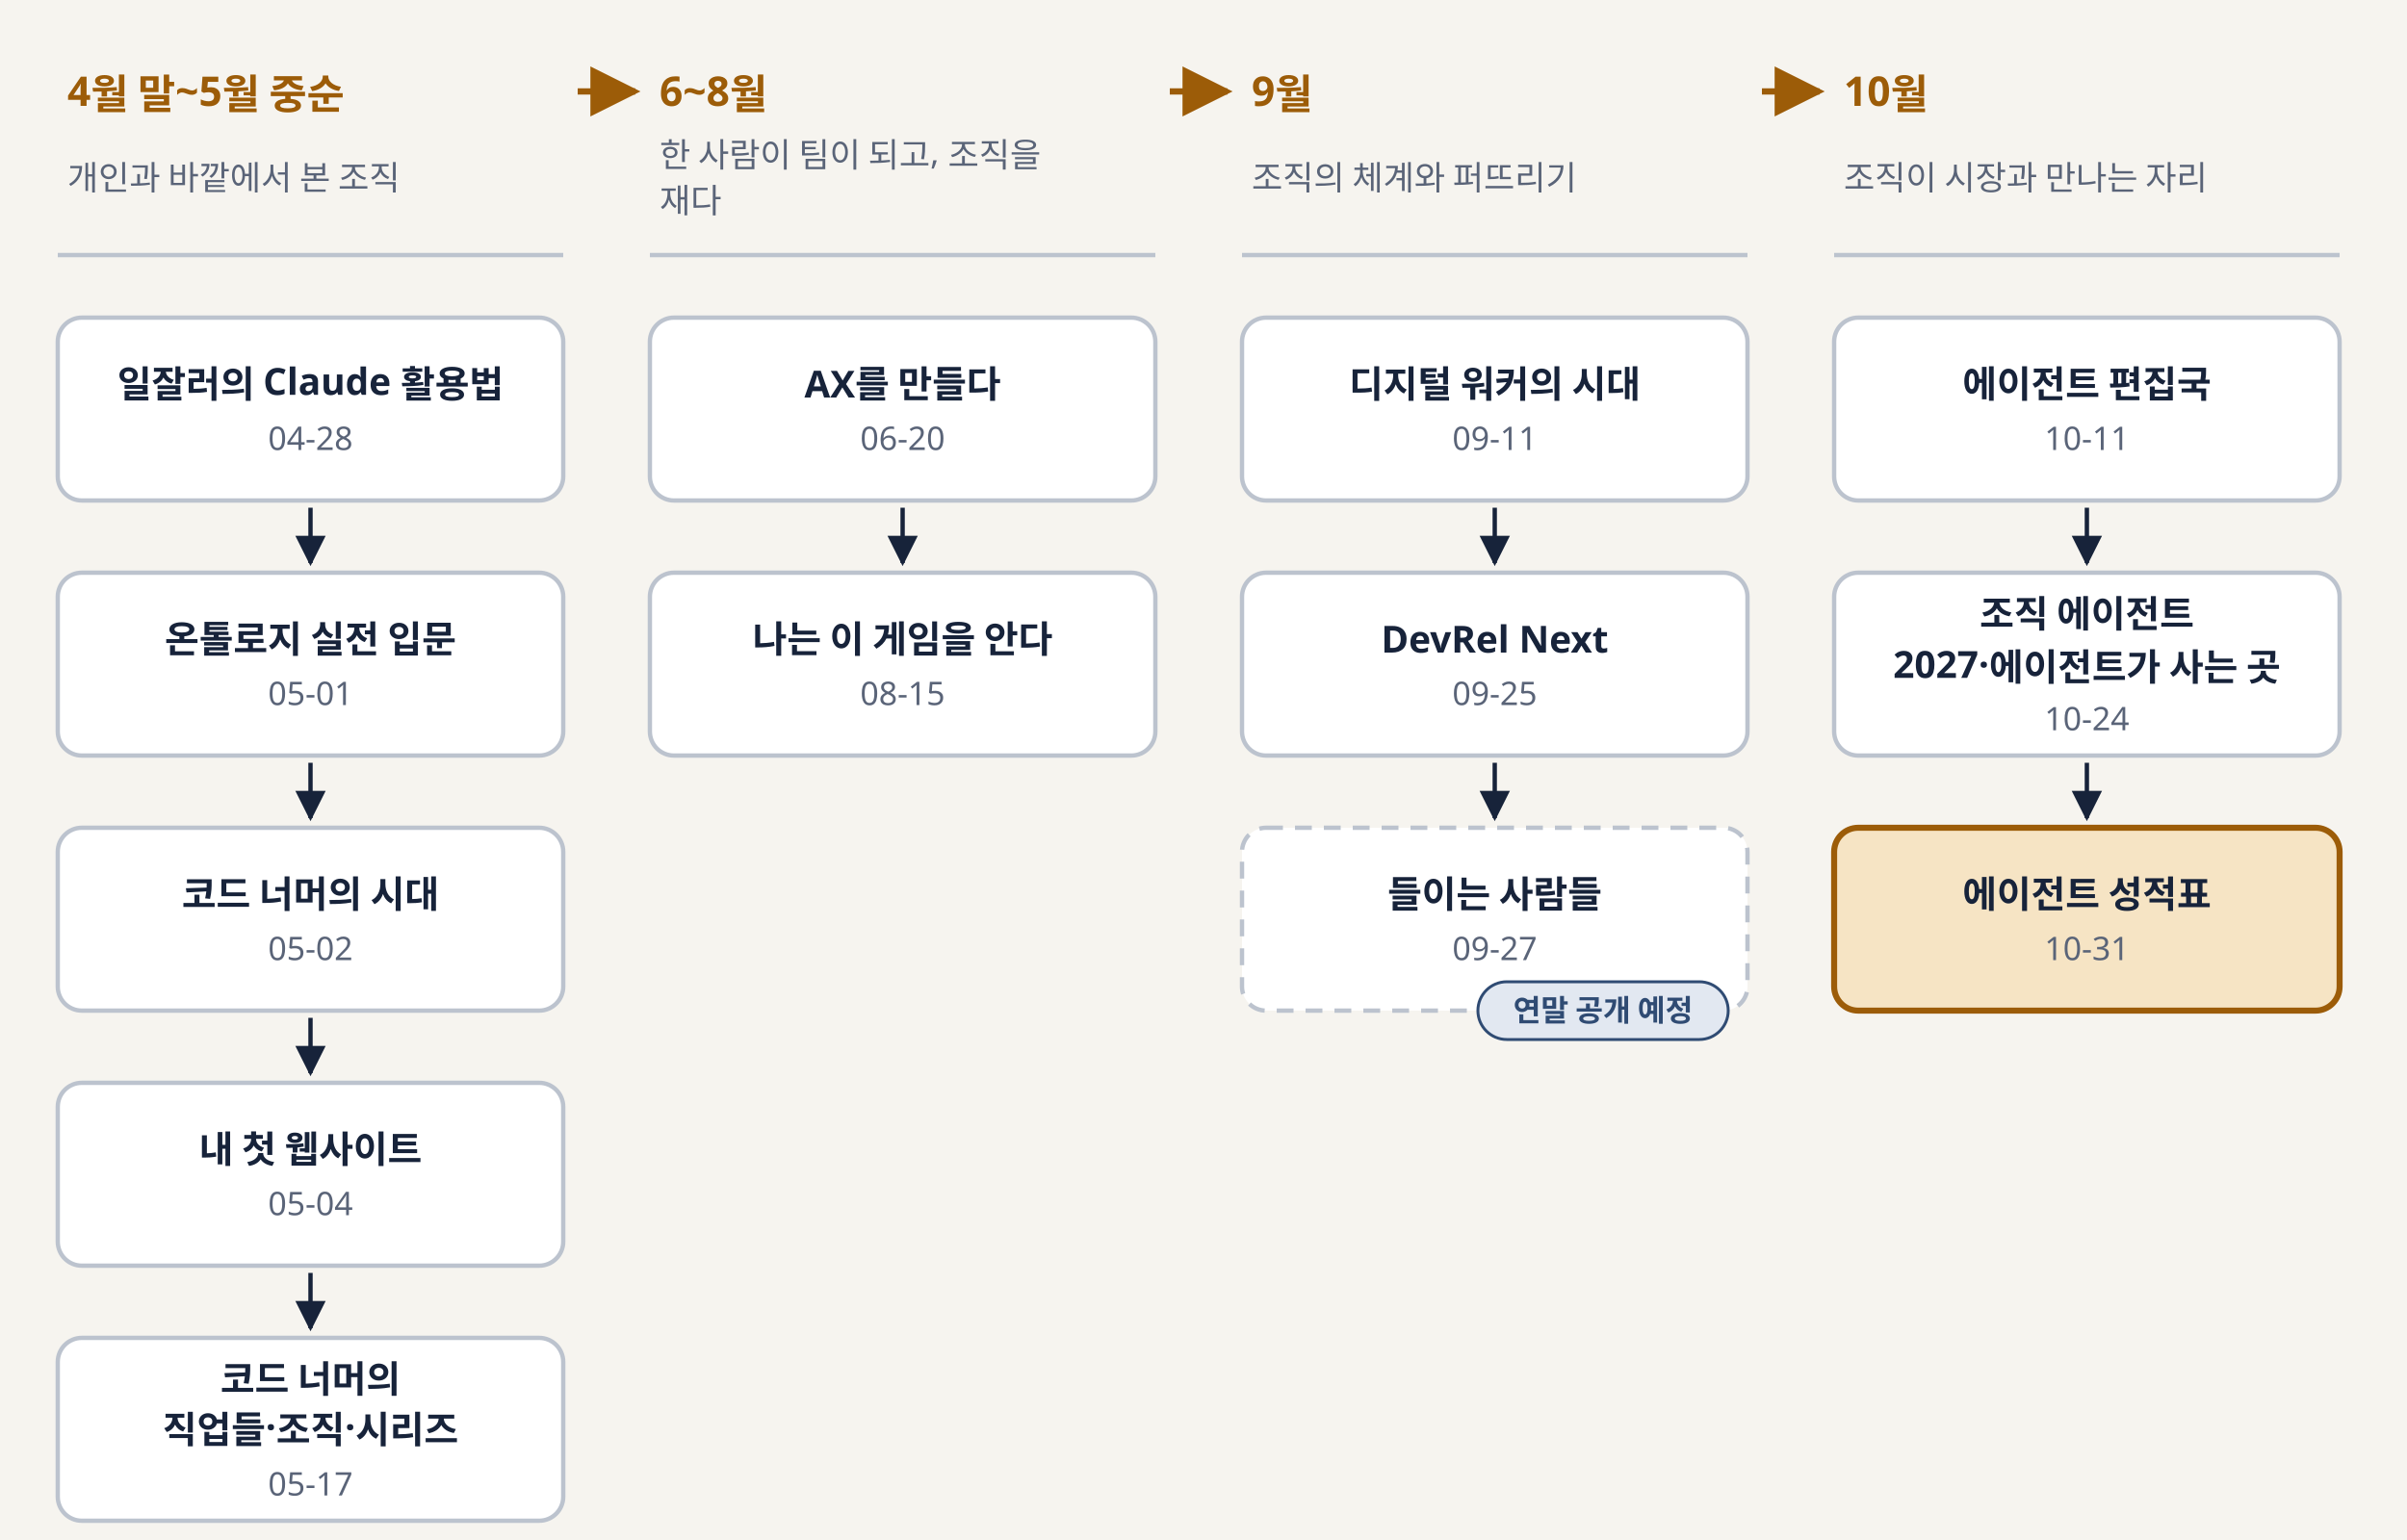
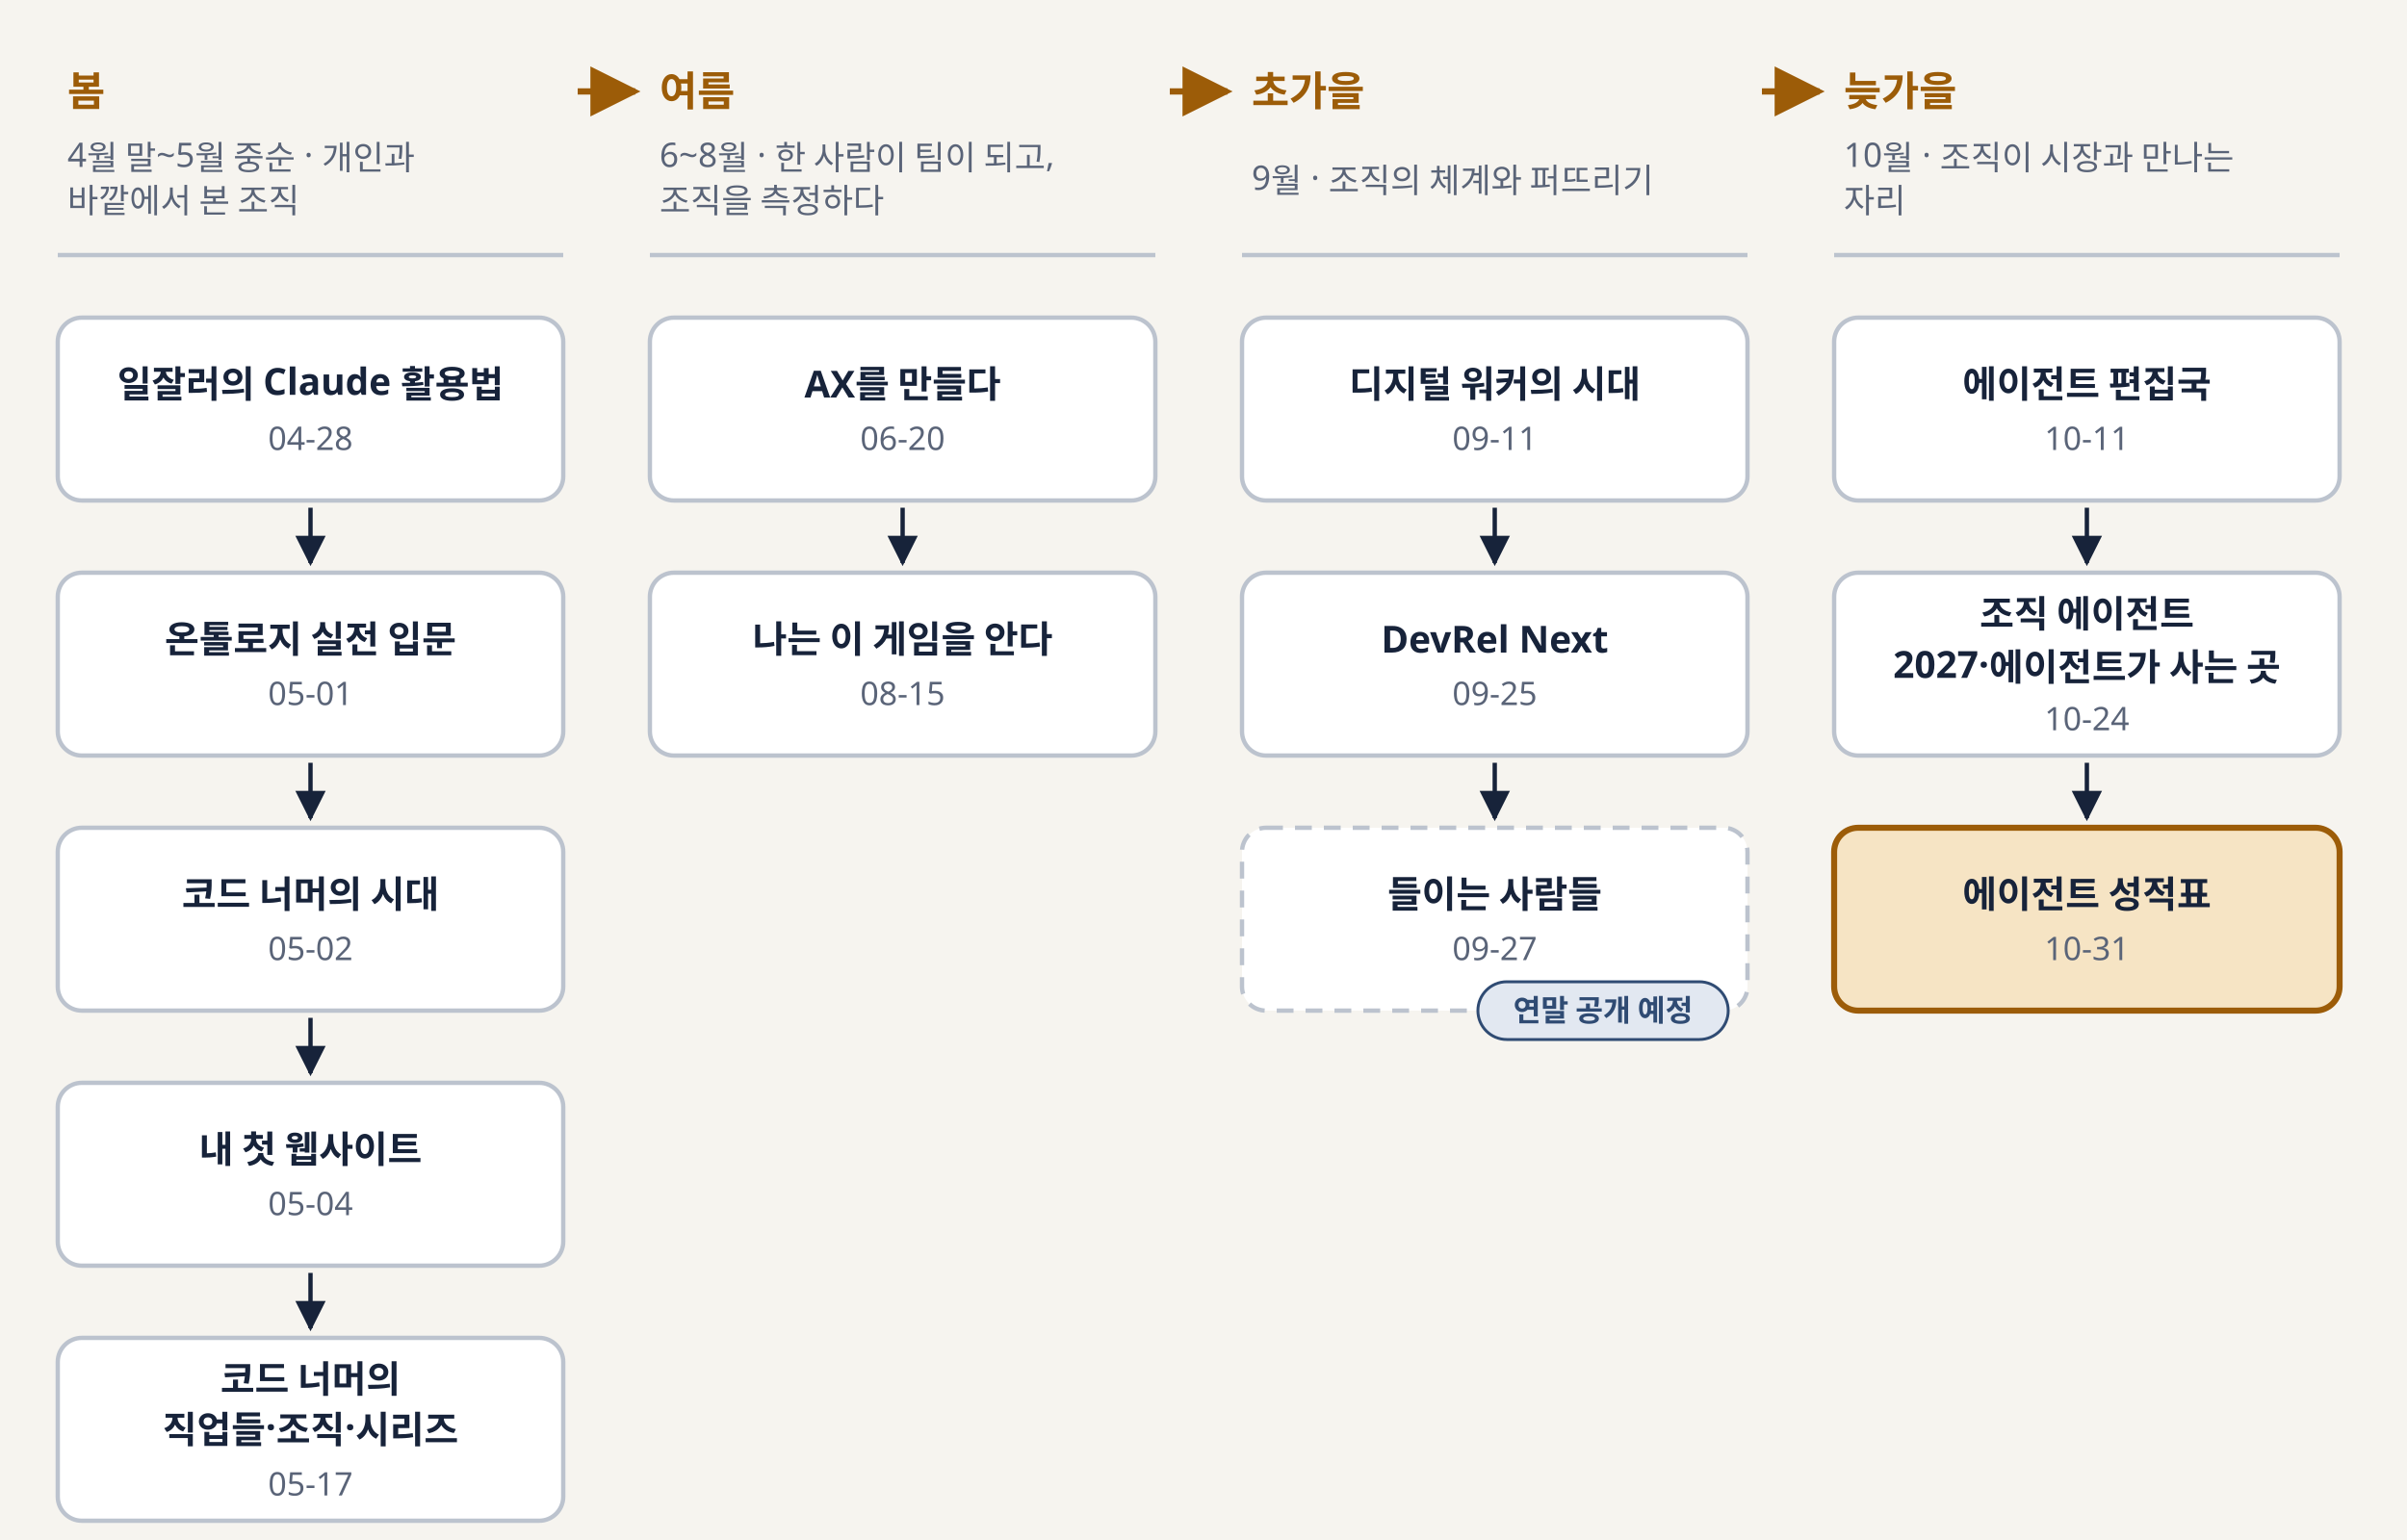
<svg xmlns="http://www.w3.org/2000/svg" viewBox="0 0 1000 640" role="img" aria-label="책이 나온 순서와 다루는 크기: 개인, 팀, 조직, 조직과 시장" font-family="Pretendard,'Apple SD Gothic Neo','Noto Sans KR',sans-serif">
  <defs>
    <marker id="mi" viewBox="0 0 10 10" refX="9" refY="5" markerWidth="7" markerHeight="7" orient="auto-start-reverse">
      <path d="M0,0L10,5L0,10z" fill="#17233A" />
    </marker>
    <marker id="mc" viewBox="0 0 10 10" refX="9" refY="5" markerWidth="8" markerHeight="8" orient="auto-start-reverse">
      <path d="M0,0L10,5L0,10z" fill="#9C5C08" />
    </marker>
  </defs>
  <rect width="1000" height="640" fill="#F6F4EF" />
  <text fill="#9C5C08" font-size="17" font-weight="700" text-anchor="start" dominant-baseline="middle">
-     <tspan x="28.0" y="38.0">4월 말~5월 중순</tspan>
+     <tspan x="28.0" y="38.0">봄</tspan>
  </text>
  <text fill="#5A6478" font-size="14" font-weight="400" text-anchor="start" dominant-baseline="middle">
-     <tspan x="28.0" y="74.0">개인과 바깥에서 본 조직</tspan>
+     <tspan x="28.0" y="64.5">4월 말~5월 중순 · 개인과</tspan>
+     <tspan x="28.0" y="83.5">바깥에서 본 조직</tspan>
  </text>
  <line x1="24" y1="106" x2="234" y2="106" stroke="#BCC3CE" stroke-width="1.8" />
  <path d="M240.0,38.0 L264.0,38.0" fill="none" stroke="#9C5C08" stroke-width="2.6" marker-end="url(#mc)" />
  <rect x="24.0" y="132.0" width="210.0" height="76.0" rx="10" fill="#FFFFFF" stroke="#BCC3CE" stroke-width="1.8" />
  <text x="129.0" y="165.2" fill="#17233A" font-size="15.5" font-weight="700" text-anchor="middle">일잘러의 Claude 활용법</text>
  <text x="129.0" y="187.0" fill="#5A6478" font-size="13.5" font-weight="400" text-anchor="middle">04-28</text>
  <path d="M129.0,211.0 L129.0,234.0" fill="none" stroke="#17233A" stroke-width="1.8" marker-end="url(#mi)" />
  <rect x="24.0" y="238.0" width="210.0" height="76.0" rx="10" fill="#FFFFFF" stroke="#BCC3CE" stroke-width="1.8" />
  <text x="129.0" y="271.2" fill="#17233A" font-size="15.5" font-weight="700" text-anchor="middle">온톨로지 실전 입문</text>
  <text x="129.0" y="293.0" fill="#5A6478" font-size="13.5" font-weight="400" text-anchor="middle">05-01</text>
  <path d="M129.0,317.0 L129.0,340.0" fill="none" stroke="#17233A" stroke-width="1.8" marker-end="url(#mi)" />
  <rect x="24.0" y="344.0" width="210.0" height="76.0" rx="10" fill="#FFFFFF" stroke="#BCC3CE" stroke-width="1.8" />
  <text x="129.0" y="377.2" fill="#17233A" font-size="15.5" font-weight="700" text-anchor="middle">코드 너머의 시대</text>
  <text x="129.0" y="399.0" fill="#5A6478" font-size="13.5" font-weight="400" text-anchor="middle">05-02</text>
  <path d="M129.0,423.0 L129.0,446.0" fill="none" stroke="#17233A" stroke-width="1.8" marker-end="url(#mi)" />
  <rect x="24.0" y="450.0" width="210.0" height="76.0" rx="10" fill="#FFFFFF" stroke="#BCC3CE" stroke-width="1.8" />
  <text x="129.0" y="483.2" fill="#17233A" font-size="15.5" font-weight="700" text-anchor="middle">내 첫 웹사이트</text>
  <text x="129.0" y="505.0" fill="#5A6478" font-size="13.5" font-weight="400" text-anchor="middle">05-04</text>
  <path d="M129.0,529.0 L129.0,552.0" fill="none" stroke="#17233A" stroke-width="1.8" marker-end="url(#mi)" />
  <rect x="24.0" y="556.0" width="210.0" height="76.0" rx="10" fill="#FFFFFF" stroke="#BCC3CE" stroke-width="1.8" />
  <text x="129.0" y="578.7" fill="#17233A" font-size="15.5" font-weight="700" text-anchor="middle">코드 너머의</text>
  <text x="129.0" y="599.7" fill="#17233A" font-size="15.5" font-weight="700" text-anchor="middle">직업들·조직·시리즈</text>
  <text x="129.0" y="621.5" fill="#5A6478" font-size="13.5" font-weight="400" text-anchor="middle">05-17</text>
  <text fill="#9C5C08" font-size="17" font-weight="700" text-anchor="start" dominant-baseline="middle">
-     <tspan x="274.0" y="38.0">6~8월</tspan>
+     <tspan x="274.0" y="38.0">여름</tspan>
  </text>
  <text fill="#5A6478" font-size="14" font-weight="400" text-anchor="start" dominant-baseline="middle">
-     <tspan x="274.0" y="64.5">한 사람이 팀이 되고, 조직을</tspan>
-     <tspan x="274.0" y="83.5">재다</tspan>
+     <tspan x="274.0" y="64.5">6~8월 · 한 사람이 팀이 되고,</tspan>
+     <tspan x="274.0" y="83.5">조직을 측정하다</tspan>
  </text>
  <line x1="270" y1="106" x2="480" y2="106" stroke="#BCC3CE" stroke-width="1.8" />
  <path d="M486.0,38.0 L510.0,38.0" fill="none" stroke="#9C5C08" stroke-width="2.6" marker-end="url(#mc)" />
  <rect x="270.0" y="132.0" width="210.0" height="76.0" rx="10" fill="#FFFFFF" stroke="#BCC3CE" stroke-width="1.8" />
  <text x="375.0" y="165.2" fill="#17233A" font-size="15.5" font-weight="700" text-anchor="middle">AX를 만들다</text>
  <text x="375.0" y="187.0" fill="#5A6478" font-size="13.5" font-weight="400" text-anchor="middle">06-20</text>
  <path d="M375.0,211.0 L375.0,234.0" fill="none" stroke="#17233A" stroke-width="1.8" marker-end="url(#mi)" />
  <rect x="270.0" y="238.0" width="210.0" height="76.0" rx="10" fill="#FFFFFF" stroke="#BCC3CE" stroke-width="1.8" />
  <text x="375.0" y="271.2" fill="#17233A" font-size="15.5" font-weight="700" text-anchor="middle">나는 이 게임을 안다</text>
  <text x="375.0" y="293.0" fill="#5A6478" font-size="13.5" font-weight="400" text-anchor="middle">08-15</text>
  <text fill="#9C5C08" font-size="17" font-weight="700" text-anchor="start" dominant-baseline="middle">
-     <tspan x="520.0" y="38.0">9월</tspan>
+     <tspan x="520.0" y="38.0">초가을</tspan>
  </text>
  <text fill="#5A6478" font-size="14" font-weight="400" text-anchor="start" dominant-baseline="middle">
-     <tspan x="520.0" y="74.0">조직의 체계와 퍼뜨리기</tspan>
+     <tspan x="520.0" y="74.0">9월 · 조직의 체계와 퍼뜨리기</tspan>
  </text>
  <line x1="516" y1="106" x2="726" y2="106" stroke="#BCC3CE" stroke-width="1.8" />
  <path d="M732.0,38.0 L756.0,38.0" fill="none" stroke="#9C5C08" stroke-width="2.6" marker-end="url(#mc)" />
  <rect x="516.0" y="132.0" width="210.0" height="76.0" rx="10" fill="#FFFFFF" stroke="#BCC3CE" stroke-width="1.8" />
  <text x="621.0" y="165.2" fill="#17233A" font-size="15.5" font-weight="700" text-anchor="middle">디지털 워커의 시대</text>
  <text x="621.0" y="187.0" fill="#5A6478" font-size="13.5" font-weight="400" text-anchor="middle">09-11</text>
  <path d="M621.0,211.0 L621.0,234.0" fill="none" stroke="#17233A" stroke-width="1.8" marker-end="url(#mi)" />
  <rect x="516.0" y="238.0" width="210.0" height="76.0" rx="10" fill="#FFFFFF" stroke="#BCC3CE" stroke-width="1.8" />
  <text x="621.0" y="271.2" fill="#17233A" font-size="15.5" font-weight="700" text-anchor="middle">DevRel Next</text>
  <text x="621.0" y="293.0" fill="#5A6478" font-size="13.5" font-weight="400" text-anchor="middle">09-25</text>
  <path d="M621.0,317.0 L621.0,340.0" fill="none" stroke="#17233A" stroke-width="1.8" marker-end="url(#mi)" />
  <rect x="516.0" y="344.0" width="210.0" height="76.0" rx="10" fill="#FFFFFF" stroke="#BCC3CE" stroke-width="1.8" stroke-dasharray="7 5" />
  <text x="621.0" y="377.2" fill="#17233A" font-size="15.5" font-weight="700" text-anchor="middle">들이는 사람들</text>
  <text x="621.0" y="399.0" fill="#5A6478" font-size="13.5" font-weight="400" text-anchor="middle">09-27</text>
  <rect x="614" y="408" width="104" height="24" rx="12" fill="#E2E8F1" stroke="#2F4B73" stroke-width="1.2" />
  <text fill="#2F4B73" font-size="12.5" font-weight="700" text-anchor="middle" dominant-baseline="middle">
    <tspan x="666.0" y="420.0">연말 공개 예정</tspan>
  </text>
  <text fill="#9C5C08" font-size="17" font-weight="700" text-anchor="start" dominant-baseline="middle">
-     <tspan x="766.0" y="38.0">10월</tspan>
+     <tspan x="766.0" y="38.0">늦가을</tspan>
  </text>
  <text fill="#5A6478" font-size="14" font-weight="400" text-anchor="start" dominant-baseline="middle">
-     <tspan x="766.0" y="74.0">조직이 시장과 만나는 자리</tspan>
+     <tspan x="766.0" y="64.5">10월 · 조직이 시장과 만나는</tspan>
+     <tspan x="766.0" y="83.5">자리</tspan>
  </text>
  <line x1="762" y1="106" x2="972" y2="106" stroke="#BCC3CE" stroke-width="1.8" />
  <rect x="762.0" y="132.0" width="210.0" height="76.0" rx="10" fill="#FFFFFF" stroke="#BCC3CE" stroke-width="1.8" />
  <text x="867.0" y="165.2" fill="#17233A" font-size="15.5" font-weight="700" text-anchor="middle">에이전트 편집국</text>
  <text x="867.0" y="187.0" fill="#5A6478" font-size="13.5" font-weight="400" text-anchor="middle">10-11</text>
  <path d="M867.0,211.0 L867.0,234.0" fill="none" stroke="#17233A" stroke-width="1.8" marker-end="url(#mi)" />
  <rect x="762.0" y="238.0" width="210.0" height="76.0" rx="10" fill="#FFFFFF" stroke="#BCC3CE" stroke-width="1.8" />
  <text x="867.0" y="260.7" fill="#17233A" font-size="15.5" font-weight="700" text-anchor="middle">조직 에이전트</text>
  <text x="867.0" y="281.7" fill="#17233A" font-size="15.5" font-weight="700" text-anchor="middle">2027·에이전트가 사는 곳</text>
  <text x="867.0" y="303.5" fill="#5A6478" font-size="13.5" font-weight="400" text-anchor="middle">10-24</text>
  <path d="M867.0,317.0 L867.0,340.0" fill="none" stroke="#17233A" stroke-width="1.8" marker-end="url(#mi)" />
  <rect x="762.0" y="344.0" width="210.0" height="76.0" rx="10" fill="#F6E4C4" stroke="#9C5C08" stroke-width="2.5" />
  <text x="867.0" y="377.2" fill="#17233A" font-size="15.5" font-weight="700" text-anchor="middle">에이전트 성적표</text>
  <text x="867.0" y="399.0" fill="#5A6478" font-size="13.5" font-weight="400" text-anchor="middle">10-31</text>
</svg>
